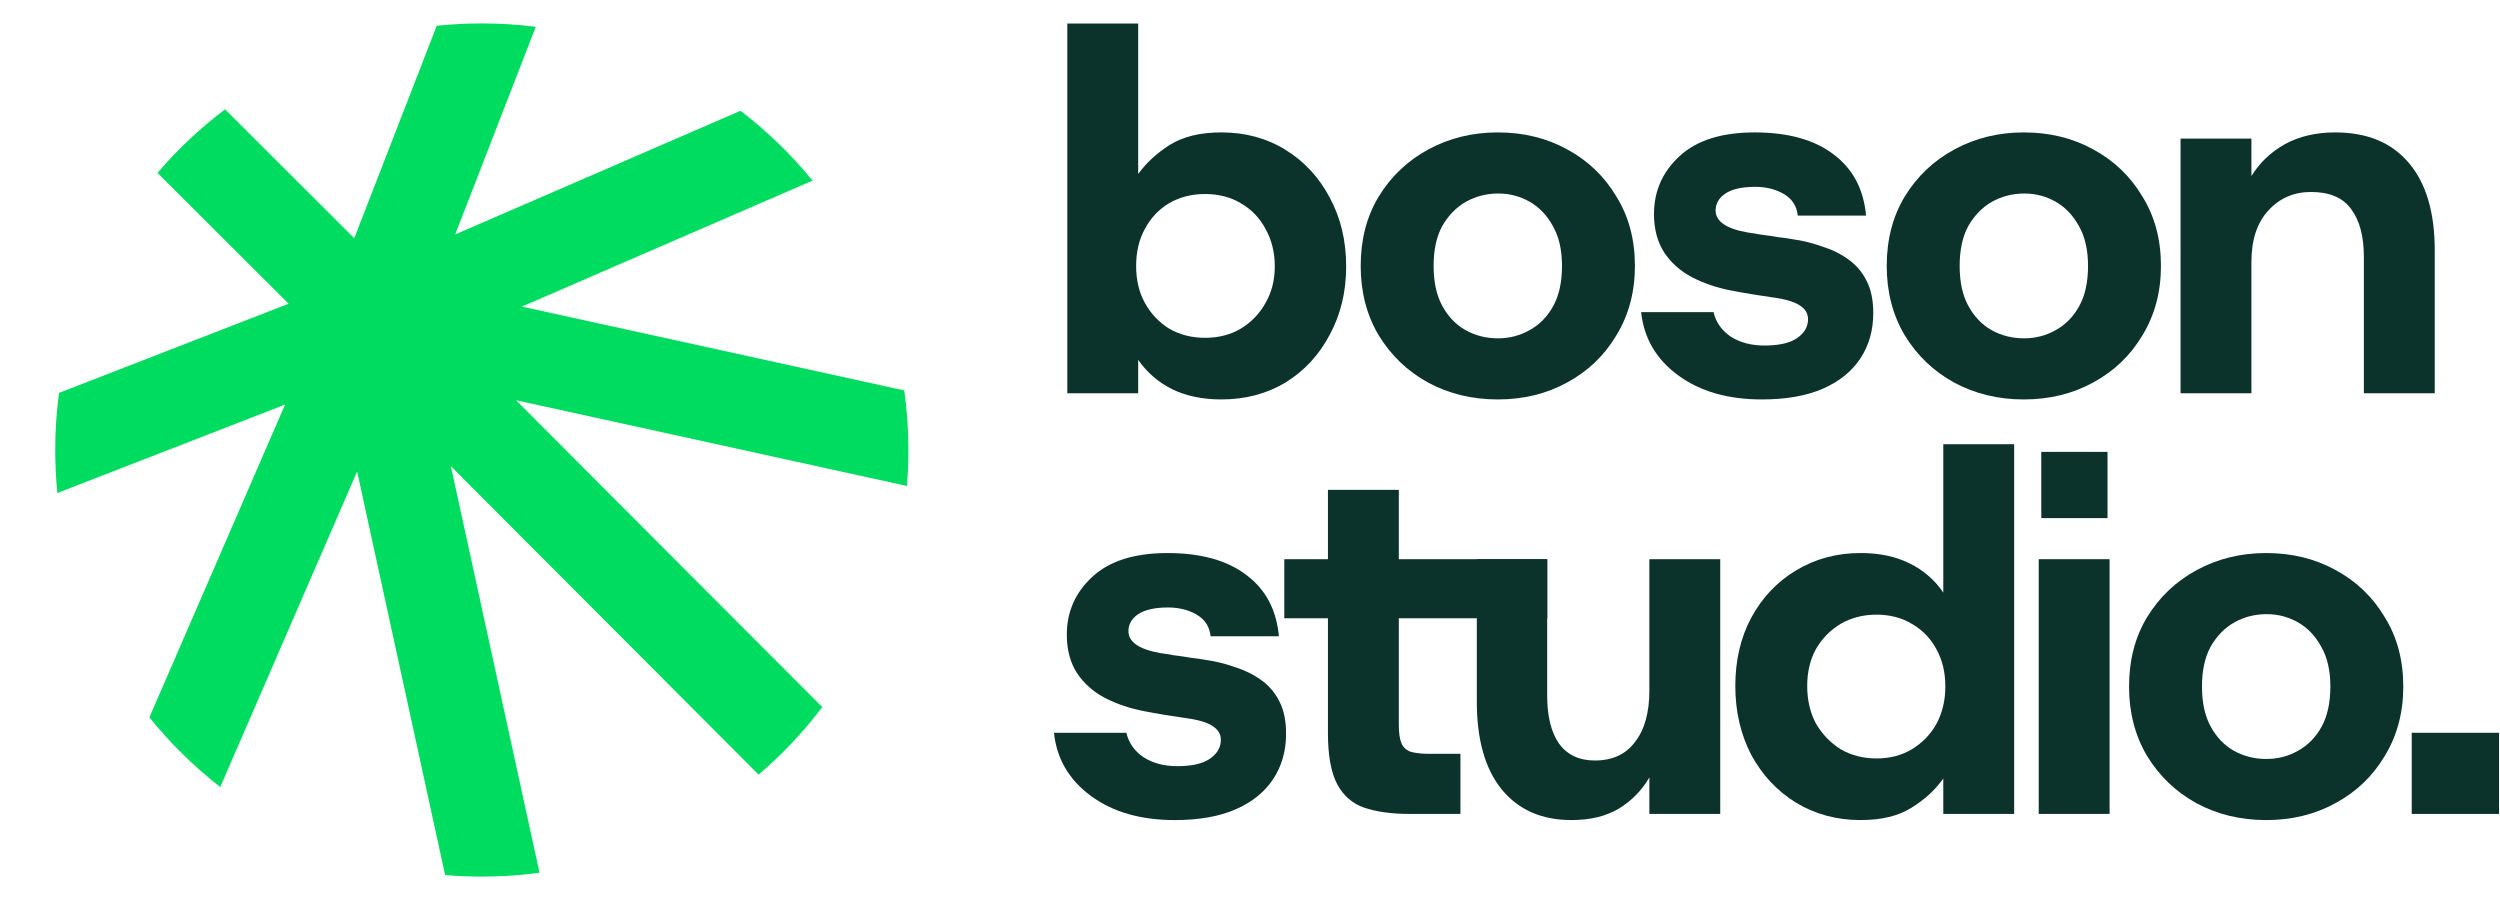
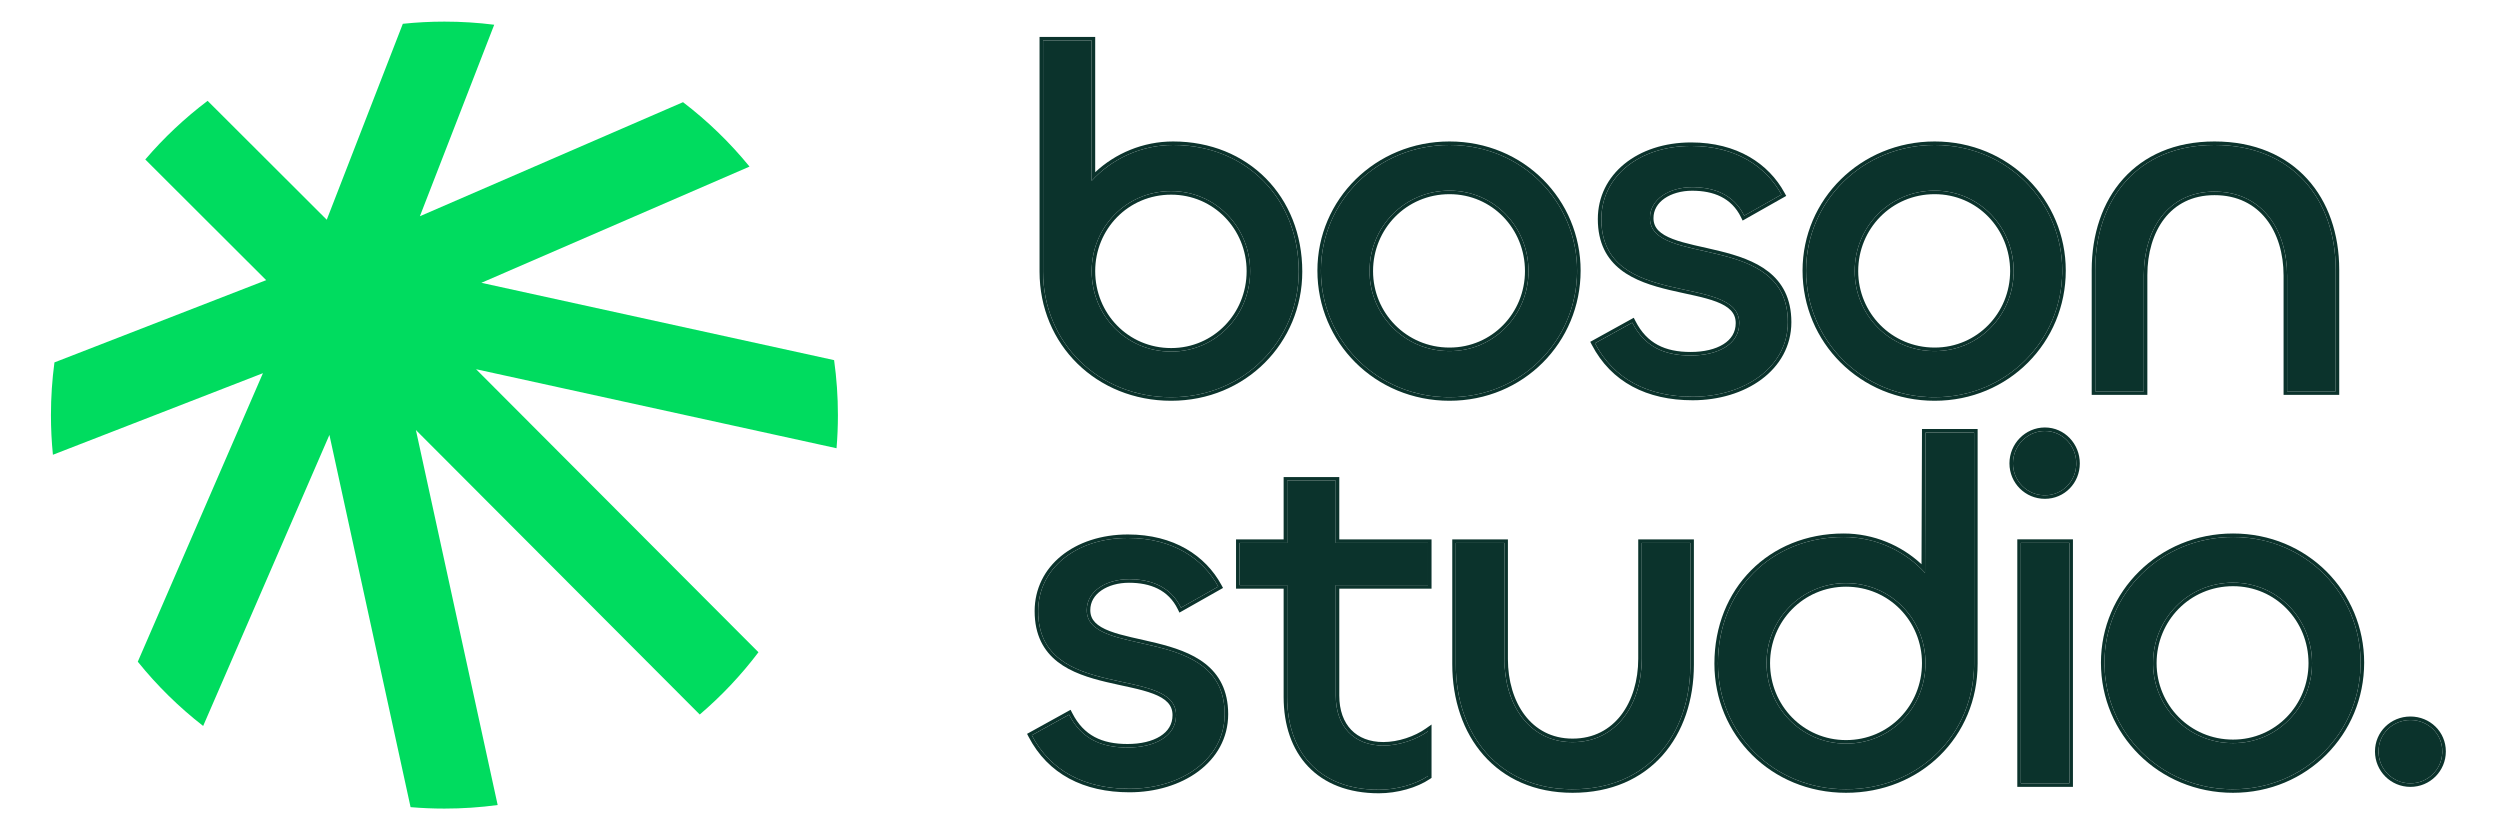
- <svg xmlns="http://www.w3.org/2000/svg" viewBox="0 0 630 227">
-   <path fill="#0b332c" d="M607.756 205.107V184.66H629.755V205.107H607.756Z" />
-   <path fill="#0b332c" d="M571.075 206.66C564.605 206.66 558.739 205.236 553.476 202.389C548.3 199.542 544.159 195.574 541.053 190.484C538.033 185.393 536.523 179.57 536.523 173.013C536.523 166.37 538.033 160.547 541.053 155.543C544.159 150.453 548.343 146.485 553.605 143.638C558.868 140.791 564.691 139.367 571.075 139.367C577.546 139.367 583.369 140.791 588.546 143.638C593.808 146.485 597.949 150.453 600.969 155.543C604.075 160.547 605.628 166.37 605.628 173.013C605.628 179.57 604.075 185.393 600.969 190.484C597.949 195.574 593.808 199.542 588.546 202.389C583.369 205.236 577.546 206.66 571.075 206.66ZM571.075 191.26C574.009 191.26 576.683 190.57 579.099 189.189C581.601 187.809 583.585 185.782 585.052 183.107C586.518 180.433 587.252 177.068 587.252 173.013C587.252 168.959 586.475 165.594 584.922 162.92C583.456 160.245 581.514 158.218 579.099 156.837C576.683 155.457 574.052 154.767 571.205 154.767C568.272 154.767 565.554 155.457 563.052 156.837C560.637 158.218 558.652 160.245 557.099 162.92C555.633 165.594 554.899 168.959 554.899 173.013C554.899 177.068 555.633 180.433 557.099 183.107C558.566 185.782 560.507 187.809 562.923 189.189C565.425 190.57 568.142 191.26 571.075 191.26Z" />
-   <path fill="#0b332c" d="M513.758 205.104V140.917H531.616V205.104H513.758ZM514.405 130.565V113.871H531.099V130.565H514.405Z" />
-   <path fill="#0b332c" d="M468.874 206.657C462.835 206.657 457.4 205.19 452.569 202.257C447.824 199.323 444.071 195.312 441.31 190.222C438.636 185.045 437.299 179.265 437.299 172.881C437.299 166.411 438.636 160.674 441.31 155.67C444.071 150.58 447.824 146.611 452.569 143.764C457.4 140.831 462.835 139.364 468.874 139.364C473.619 139.364 477.717 140.227 481.168 141.952C484.705 143.678 487.552 146.137 489.709 149.329V111.93H507.568V205.104H489.709V196.175C487.725 199.022 485.051 201.48 481.686 203.551C478.408 205.621 474.137 206.657 468.874 206.657ZM472.886 191.128C476.251 191.128 479.227 190.351 481.815 188.798C484.49 187.159 486.56 185.002 488.027 182.328C489.494 179.567 490.227 176.461 490.227 173.01C490.227 169.473 489.494 166.367 488.027 163.693C486.56 160.932 484.49 158.776 481.815 157.223C479.227 155.67 476.251 154.893 472.886 154.893C469.522 154.893 466.502 155.67 463.828 157.223C461.239 158.776 459.169 160.889 457.616 163.564C456.149 166.238 455.416 169.344 455.416 172.881C455.416 176.418 456.149 179.567 457.616 182.328C459.169 185.002 461.239 187.159 463.828 188.798C466.502 190.351 469.522 191.128 472.886 191.128Z" />
-   <path fill="#0b332c" d="M395.971 206.657C388.552 206.657 382.729 204.112 378.501 199.022C374.274 193.846 372.16 186.47 372.16 176.894V140.918H389.889V175.211C389.889 180.474 390.881 184.529 392.866 187.376C394.936 190.223 397.956 191.646 401.924 191.646C406.324 191.646 409.689 190.093 412.018 186.987C414.434 183.882 415.641 179.568 415.641 174.047V140.918H433.5V205.105H415.641V195.917C413.743 199.195 411.155 201.826 407.877 203.81C404.685 205.708 400.716 206.657 395.971 206.657Z" />
-   <path fill="#0b332c" d="M355.089 205.106C350.689 205.106 346.936 204.588 343.83 203.553C340.811 202.518 338.525 200.533 336.972 197.6C335.419 194.667 334.642 190.396 334.642 184.789V155.801H323.643V140.919H334.642V123.449H352.501V140.919H389.918V155.801H352.501V182.589C352.501 184.659 352.716 186.212 353.148 187.248C353.579 188.283 354.356 189.016 355.477 189.448C356.685 189.793 358.324 189.965 360.395 189.965H368.03V205.106H355.089Z" />
-   <path fill="#0b332c" d="M296.011 206.66C287.47 206.66 280.438 204.632 274.917 200.577C269.396 196.523 266.29 191.217 265.6 184.66H283.846C284.45 187.248 285.917 189.319 288.246 190.872C290.575 192.338 293.379 193.072 296.658 193.072C300.281 193.072 302.999 192.468 304.81 191.26C306.708 189.966 307.657 188.37 307.657 186.472C307.657 185.005 306.967 183.841 305.587 182.978C304.206 182.029 301.834 181.339 298.469 180.907C297.262 180.735 295.579 180.476 293.422 180.131C291.352 179.786 289.67 179.484 288.375 179.225C284.752 178.535 281.431 177.413 278.411 175.86C275.478 174.307 273.148 172.237 271.423 169.649C269.698 166.974 268.835 163.739 268.835 159.943C268.835 154.163 270.992 149.289 275.305 145.32C279.619 141.351 285.917 139.367 294.199 139.367C302.654 139.367 309.297 141.222 314.128 144.932C318.959 148.555 321.677 153.688 322.28 160.331H305.069C304.81 157.916 303.646 156.104 301.575 154.896C299.505 153.688 297.089 153.084 294.328 153.084C291.05 153.084 288.548 153.645 286.823 154.767C285.183 155.888 284.364 157.312 284.364 159.037C284.364 161.798 287.081 163.653 292.517 164.602C293.293 164.688 294.371 164.861 295.752 165.119C297.218 165.292 298.685 165.508 300.152 165.766C301.705 165.939 302.912 166.112 303.775 166.284C306.277 166.629 308.736 167.233 311.151 168.096C313.653 168.872 315.853 169.951 317.751 171.331C319.735 172.711 321.288 174.523 322.41 176.766C323.531 178.923 324.092 181.641 324.092 184.919C324.092 189.233 323.014 193.029 320.857 196.307C318.7 199.585 315.551 202.13 311.41 203.942C307.269 205.754 302.136 206.66 296.011 206.66Z" />
-   <path fill="#0b332c" d="M549.5 99.107V34.92H567.358V44.367C569.429 41.002 572.233 38.328 575.77 36.344C579.393 34.359 583.621 33.367 588.452 33.367C596.562 33.367 602.773 35.955 607.087 41.132C611.4 46.222 613.557 53.555 613.557 63.131V99.107H595.699V64.813C595.699 59.551 594.62 55.496 592.464 52.649C590.393 49.802 587.028 48.379 582.37 48.379C578.056 48.379 574.476 49.931 571.629 53.037C568.782 56.143 567.358 60.457 567.358 65.978V99.107H549.5Z" />
-   <path fill="#0b332c" d="M510.009 100.66C503.539 100.66 497.672 99.236 492.41 96.389C487.233 93.542 483.092 89.574 479.986 84.484C476.967 79.393 475.457 73.57 475.457 67.013C475.457 60.37 476.967 54.547 479.986 49.543C483.092 44.453 487.276 40.485 492.539 37.638C497.802 34.791 503.625 33.367 510.009 33.367C516.479 33.367 522.303 34.791 527.479 37.638C532.742 40.485 536.883 44.453 539.902 49.543C543.008 54.547 544.561 60.37 544.561 67.013C544.561 73.57 543.008 79.393 539.902 84.484C536.883 89.574 532.742 93.542 527.479 96.389C522.303 99.236 516.479 100.66 510.009 100.66ZM510.009 85.26C512.942 85.26 515.617 84.57 518.032 83.189C520.534 81.809 522.519 79.782 523.985 77.107C525.452 74.433 526.185 71.068 526.185 67.013C526.185 62.959 525.409 59.594 523.856 56.919C522.389 54.245 520.448 52.218 518.032 50.837C515.617 49.457 512.985 48.767 510.138 48.767C507.205 48.767 504.488 49.457 501.986 50.837C499.57 52.218 497.586 54.245 496.033 56.919C494.566 59.594 493.833 62.959 493.833 67.013C493.833 71.068 494.566 74.433 496.033 77.107C497.5 79.782 499.441 81.809 501.856 83.189C504.358 84.57 507.076 85.26 510.009 85.26Z" />
-   <path fill="#0b332c" d="M443.979 100.66C435.438 100.66 428.407 98.632 422.886 94.577C417.364 90.523 414.259 85.217 413.568 78.66H431.815C432.419 81.248 433.885 83.319 436.215 84.872C438.544 86.338 441.348 87.072 444.626 87.072C448.25 87.072 450.967 86.468 452.779 85.26C454.677 83.966 455.626 82.37 455.626 80.472C455.626 79.005 454.936 77.841 453.556 76.978C452.175 76.029 449.803 75.339 446.438 74.907C445.23 74.735 443.548 74.476 441.391 74.131C439.321 73.786 437.638 73.484 436.344 73.225C432.721 72.535 429.399 71.413 426.38 69.86C423.447 68.308 421.117 66.237 419.392 63.649C417.666 60.974 416.804 57.739 416.804 53.943C416.804 48.163 418.96 43.288 423.274 39.32C427.588 35.352 433.885 33.367 442.168 33.367C450.622 33.367 457.265 35.222 462.097 38.932C466.928 42.555 469.645 47.688 470.249 54.331H453.038C452.779 51.916 451.614 50.104 449.544 48.896C447.473 47.688 445.058 47.084 442.297 47.084C439.019 47.084 436.517 47.645 434.791 48.767C433.152 49.888 432.333 51.312 432.333 53.037C432.333 55.798 435.05 57.653 440.485 58.602C441.262 58.688 442.34 58.861 443.721 59.12C445.187 59.292 446.654 59.508 448.12 59.767C449.673 59.939 450.881 60.112 451.744 60.284C454.246 60.629 456.704 61.233 459.12 62.096C461.622 62.872 463.822 63.951 465.72 65.331C467.704 66.711 469.257 68.523 470.379 70.766C471.5 72.923 472.061 75.641 472.061 78.919C472.061 83.233 470.983 87.028 468.826 90.307C466.669 93.585 463.52 96.13 459.379 97.942C455.238 99.754 450.105 100.66 443.979 100.66Z" />
-   <path fill="#0b332c" d="M377.447 100.66C370.976 100.66 365.11 99.236 359.847 96.389C354.671 93.542 350.53 89.574 347.424 84.484C344.404 79.393 342.895 73.57 342.895 67.013C342.895 60.37 344.404 54.547 347.424 49.543C350.53 44.453 354.714 40.485 359.976 37.638C365.239 34.791 371.062 33.367 377.447 33.367C383.917 33.367 389.74 34.791 394.917 37.638C400.179 40.485 404.32 44.453 407.34 49.543C410.446 54.547 411.999 60.37 411.999 67.013C411.999 73.57 410.446 79.393 407.34 84.484C404.32 89.574 400.179 93.542 394.917 96.389C389.74 99.236 383.917 100.66 377.447 100.66ZM377.447 85.26C380.38 85.26 383.054 84.57 385.47 83.189C387.972 81.809 389.956 79.782 391.423 77.107C392.889 74.433 393.623 71.068 393.623 67.013C393.623 62.959 392.846 59.594 391.293 56.919C389.827 54.245 387.886 52.218 385.47 50.837C383.054 49.457 380.423 48.767 377.576 48.767C374.643 48.767 371.925 49.457 369.423 50.837C367.008 52.218 365.023 54.245 363.47 56.919C362.004 59.594 361.271 62.959 361.271 67.013C361.271 71.068 362.004 74.433 363.47 77.107C364.937 79.782 366.878 81.809 369.294 83.189C371.796 84.57 374.513 85.26 377.447 85.26Z" />
-   <path fill="#0b332c" d="M307.787 100.657C303.042 100.657 298.901 99.794 295.364 98.069C291.913 96.343 289.066 93.884 286.823 90.692V99.104H268.965V5.93H286.823V43.846C288.894 40.999 291.568 38.541 294.847 36.47C298.211 34.4 302.525 33.364 307.787 33.364C313.826 33.364 319.218 34.831 323.963 37.764C328.708 40.697 332.418 44.709 335.093 49.799C337.853 54.889 339.234 60.669 339.234 67.14C339.234 73.524 337.853 79.261 335.093 84.351C332.418 89.441 328.708 93.453 323.963 96.386C319.218 99.233 313.826 100.657 307.787 100.657ZM303.646 85.128C307.097 85.128 310.117 84.351 312.705 82.798C315.379 81.159 317.45 79.002 318.916 76.328C320.469 73.653 321.246 70.591 321.246 67.14C321.246 63.603 320.469 60.454 318.916 57.693C317.45 54.932 315.379 52.776 312.705 51.223C310.117 49.67 307.097 48.893 303.646 48.893C300.282 48.893 297.262 49.67 294.588 51.223C292 52.776 289.972 54.932 288.506 57.693C287.039 60.367 286.306 63.473 286.306 67.01C286.306 70.548 287.039 73.653 288.506 76.328C289.972 79.002 292 81.159 294.588 82.798C297.262 84.351 300.282 85.128 303.646 85.128Z" />
-   <path fill="#00dc5f" d="M135.02 6.759L114.712 59.074L186.601 27.916C193.325 33.051 199.426 38.961 204.769 45.512L131.511 77.263L227.877 98.389C228.563 103.297 228.918 108.31 228.918 113.406C228.918 116.455 228.791 119.475 228.542 122.46L130.061 100.869L207.208 178.195C202.491 184.431 197.11 190.137 191.17 195.207L113.622 117.48L135.962 219.931C131.206 220.574 126.351 220.906 121.418 220.906C118.303 220.906 115.218 220.774 112.17 220.514L89.995 118.817L55.502 198.332C48.889 193.192 42.894 187.298 37.643 180.777L71.835 101.954L14.457 124.24C14.101 120.677 13.918 117.063 13.918 113.406C13.918 108.524 14.243 103.718 14.874 99.008L72.722 76.539L39.691 43.569C44.767 37.633 50.479 32.258 56.721 27.547L89.269 60.035L110.052 6.5C113.787 6.108 117.579 5.906 121.418 5.906C126.026 5.906 130.565 6.196 135.02 6.759Z" />
+ <svg xmlns="http://www.w3.org/2000/svg" width="683" height="227" viewBox="0 0 683 227" fill="none">
+   <path d="M658.523 214.009C653.696 214.009 649.809 210.121 649.809 205.295C649.809 200.469 653.696 196.715 658.523 196.715C663.349 196.715 667.237 200.469 667.237 205.295C667.237 210.121 663.349 214.009 658.523 214.009Z" fill="#0B332C" />
+   <path d="M667.238 205.296C667.238 200.47 663.35 196.716 658.523 196.716C653.697 196.716 649.81 200.47 649.81 205.296L649.821 205.745C650.054 210.361 653.848 214.01 658.523 214.01C663.199 214.01 666.994 210.361 667.227 205.745L667.238 205.296ZM668.204 205.296C668.204 210.656 663.883 214.976 658.523 214.976C653.164 214.975 648.844 210.656 648.844 205.296C648.844 199.917 653.184 195.75 658.523 195.75C663.863 195.75 668.204 199.917 668.204 205.296Z" fill="#0B332C" />
+   <path d="M610.066 215.623C590.225 215.623 574.941 200.072 574.941 181.035C574.941 162.132 590.359 146.715 610.066 146.715C629.907 146.715 644.923 162.266 644.923 181.035C644.923 200.072 629.773 215.623 610.066 215.623ZM610.066 203.022C622.266 203.022 631.65 193.101 631.65 181.169C631.65 169.103 622.266 159.183 610.066 159.183C597.732 159.183 588.214 169.103 588.214 181.169C588.214 193.101 597.732 203.022 610.066 203.022Z" fill="#0B332C" />
+   <path d="M644.924 181.036C644.924 162.56 630.374 147.203 610.993 146.728L610.067 146.716C590.36 146.716 574.942 162.133 574.942 181.036L574.953 181.926C575.413 200.26 590.06 215.145 609.141 215.613L610.067 215.624C629.467 215.624 644.449 200.555 644.912 181.926L644.924 181.036ZM630.686 181.17C630.685 169.61 621.706 160.15 610.067 160.149C598.282 160.149 589.181 169.622 589.181 181.17C589.181 192.58 598.279 202.057 610.067 202.057V203.022L609.491 203.016C597.629 202.717 588.508 193.224 588.222 181.728L588.215 181.17C588.215 169.104 597.734 159.184 610.067 159.184L610.637 159.191C622.558 159.495 631.651 169.293 631.651 181.17L631.645 181.728C631.358 193.409 622.076 203.022 610.067 203.022V202.057C621.71 202.056 630.686 192.592 630.686 181.17ZM645.89 181.036C645.89 200.604 630.31 216.591 610.067 216.591C589.697 216.591 573.977 200.611 573.977 181.036C573.977 161.585 589.841 145.75 610.067 145.75C630.442 145.75 645.89 161.734 645.89 181.036Z" fill="#0B332C" />
+   <path d="M558.659 135.316C553.833 135.316 549.945 131.428 549.945 126.602C549.945 121.776 553.833 117.754 558.659 117.754C563.486 117.754 567.24 121.776 567.24 126.602C567.24 131.428 563.486 135.316 558.659 135.316ZM552.09 148.32H565.363V214.011H552.09V148.32Z" fill="#0B332C" />
+   <path d="M565.363 148.317H552.092V214.009H565.363V148.317ZM567.24 126.6C567.24 121.773 563.486 117.751 558.66 117.751C553.834 117.751 549.946 121.773 549.946 126.6L549.958 127.049C550.183 131.516 553.744 135.077 558.211 135.302L558.66 135.313C563.336 135.313 567.005 131.665 567.229 127.049L567.24 126.6ZM566.329 214.975H551.125V147.352H566.329V214.975ZM568.206 126.6C568.206 131.939 564.039 136.279 558.66 136.279C553.301 136.279 548.981 131.959 548.98 126.6C548.98 121.259 553.281 116.785 558.66 116.785C564.058 116.785 568.206 121.279 568.206 126.6Z" fill="#0B332C" />
+   <path d="M504.33 215.624C484.355 215.624 469.34 200.207 469.34 181.304C469.34 161.329 483.819 146.716 503.66 146.716C512.508 146.716 520.552 150.604 525.915 156.502L526.049 118.16H539.321V181.304C539.321 200.743 524.172 215.624 504.33 215.624ZM504.33 203.156C516.664 203.156 526.049 193.236 526.049 181.17C526.049 169.238 516.664 159.318 504.33 159.318C492.131 159.318 482.612 169.238 482.612 181.17C482.612 193.236 492.131 203.156 504.33 203.156Z" fill="#0B332C" />
+   <path d="M526.05 118.161L525.916 156.503C520.721 150.788 513.009 146.961 504.488 146.728L503.661 146.717C483.82 146.717 469.341 161.329 469.341 181.305C469.341 200.208 484.356 215.625 504.331 215.625C523.862 215.625 538.847 201.206 539.311 182.213L539.322 181.305V118.161H526.05ZM525.084 181.171C525.084 169.753 516.112 160.284 504.331 160.284C492.68 160.284 483.579 169.757 483.579 181.171C483.579 192.722 492.684 202.191 504.331 202.191V203.157C492.322 203.157 482.911 193.544 482.62 181.735L482.613 181.171C482.613 169.239 492.131 159.319 504.331 159.318C516.665 159.318 526.05 169.239 526.05 181.171L526.043 181.735C525.756 193.545 516.472 203.157 504.331 203.157V202.191C516.108 202.191 525.084 192.727 525.084 181.171ZM540.288 181.305C540.288 201.294 524.689 216.591 504.331 216.591C483.827 216.591 468.375 200.746 468.375 181.305C468.375 160.803 483.279 145.751 503.661 145.751C511.914 145.751 519.488 149.027 524.958 154.156L525.087 117.195H540.288V181.305Z" fill="#0B332C" />
+   <path d="M429.63 202.754C441.83 202.754 448.533 192.163 448.533 179.963V148.324H461.805V181.572C461.805 200.609 450.276 215.624 429.63 215.624C409.252 215.624 397.723 200.475 397.723 181.438V148.324H410.995V180.097C410.995 192.163 417.564 202.754 429.63 202.754Z" fill="#0B332C" />
+   <path d="M410.996 180.099V148.325H397.724V181.438C397.724 200.178 408.895 215.151 428.682 215.614L429.631 215.625C449.954 215.625 461.444 201.075 461.798 182.462L461.806 181.573V148.325H448.533V179.964C448.533 192.164 441.831 202.755 429.631 202.755V201.789C435.417 201.789 439.864 199.292 442.891 195.347C445.936 191.377 447.567 185.899 447.567 179.964V147.359H462.771V181.573C462.771 191.281 459.831 200.037 454.182 206.38C448.519 212.737 440.205 216.591 429.631 216.591C419.185 216.591 410.936 212.699 405.311 206.31C399.698 199.935 396.758 191.146 396.758 181.438V147.359H411.962V180.099C411.962 185.969 413.562 191.415 416.559 195.368C419.536 199.296 423.916 201.789 429.631 201.789V202.755L429.069 202.747C417.547 202.429 411.2 192.305 411.001 180.663L410.996 180.099Z" fill="#0B332C" />
+   <path d="M376.722 215.757C360.367 215.757 351.653 205.434 351.653 190.419V159.852H338.648V148.323H351.653V131.297H364.925V148.323H390.129V159.852H364.925V190.017C364.925 198.597 370.019 203.691 377.929 203.691C382.219 203.691 386.911 202.082 390.129 199.803V212.003C386.777 214.282 381.549 215.757 376.722 215.757Z" fill="#0B332C" />
+   <path d="M364.926 190.018V159.854H390.13V148.324H364.926V131.298H351.653V148.324H338.649V159.854H351.653V190.42L351.66 191.12C351.924 205.523 360.349 215.439 375.962 215.75L376.724 215.758C381.55 215.758 386.778 214.283 390.13 212.004V199.805C386.912 202.084 382.22 203.692 377.93 203.692V202.727C382.011 202.727 386.51 201.184 389.571 199.016L391.096 197.937V212.516L390.673 212.803C387.134 215.209 381.708 216.724 376.724 216.724C368.336 216.724 361.794 214.071 357.354 209.384C352.921 204.705 350.688 198.11 350.688 190.42V160.819H337.684V147.358H350.688V130.332H365.892V147.358H391.096V160.819H365.892V190.018C365.892 194.117 367.106 197.275 369.157 199.402C371.205 201.526 374.187 202.726 377.93 202.727V203.692L377.562 203.688C369.862 203.532 364.926 198.464 364.926 190.018Z" fill="#0B332C" />
+   <path d="M308.565 215.487C296.366 215.487 286.981 210.661 281.887 200.874L292.076 195.243C295.427 201.812 300.79 204.226 308.029 204.226C315.537 204.226 321.301 201.142 321.301 195.377C321.301 181.569 283.63 192.026 283.63 166.956C283.63 155.426 293.818 146.98 308.163 146.98C320.363 146.98 328.675 152.611 332.831 160.253L322.642 166.017C319.827 160.253 314.464 158.242 308.431 158.242C302.264 158.242 296.902 161.459 296.902 166.688C296.902 180.094 334.574 170.308 334.574 195.109C334.574 207.577 322.508 215.487 308.565 215.487Z" fill="#0B332C" />
+   <path d="M292.935 194.806C294.532 197.937 296.58 200.027 299.049 201.347C301.531 202.674 304.511 203.261 308.028 203.261V204.227L307.354 204.22C300.455 204.072 295.321 201.608 292.074 195.244L281.886 200.875C286.821 210.356 295.782 215.181 307.429 215.474L308.564 215.488C322.289 215.488 334.195 207.823 334.563 195.691L334.572 195.11C334.572 170.309 296.9 180.095 296.9 166.688C296.901 161.46 302.264 158.243 308.431 158.243L308.994 158.249C314.796 158.372 319.913 160.434 322.641 166.019L332.83 160.254C328.674 152.612 320.362 146.981 308.162 146.981C293.817 146.981 283.629 155.428 283.629 166.957L283.636 167.538C284.215 191.865 321.3 181.678 321.301 195.378L321.296 195.646C321.12 201.239 315.419 204.227 308.028 204.227V203.261C311.668 203.261 314.79 202.51 316.967 201.146C319.108 199.804 320.335 197.88 320.335 195.378C320.335 193.902 319.842 192.792 318.981 191.886C318.093 190.95 316.773 190.192 315.068 189.539C311.615 188.216 307.059 187.479 302.24 186.33C297.517 185.204 292.628 183.692 288.92 180.793C285.148 177.845 282.663 173.514 282.663 166.957C282.663 154.722 293.474 146.016 308.162 146.016C320.692 146.016 329.342 151.819 333.679 159.792L334.132 160.627L322.224 167.364L321.773 166.442C319.178 161.129 314.249 159.209 308.431 159.209C305.502 159.209 302.821 159.975 300.901 161.3C299.001 162.612 297.867 164.449 297.867 166.688C297.867 168.106 298.353 169.181 299.214 170.07C300.103 170.989 301.426 171.74 303.133 172.396C306.591 173.723 311.15 174.497 315.969 175.688C320.693 176.857 325.579 178.416 329.284 181.332C333.051 184.297 335.539 188.617 335.539 195.11C335.539 201.691 332.342 207.058 327.373 210.75C322.421 214.429 315.707 216.454 308.564 216.454C296.085 216.454 286.324 211.492 281.029 201.321L280.594 200.485L292.481 193.916L292.935 194.806Z" fill="#0B332C" />
+   <path d="M604.995 52.349C592.125 52.349 585.69 62.94 585.69 75.14V106.913H572.418V73.799C572.418 54.628 583.813 39.613 604.995 39.613C626.446 39.613 638.109 54.628 638.109 73.665V106.913H624.837V75.274C624.837 62.94 618.134 52.349 604.995 52.349Z" fill="#0B332C" />
+   <path d="M585.691 75.141C585.692 62.941 592.126 52.351 604.996 52.351L605.607 52.358C618.342 52.682 624.838 63.134 624.838 75.275V106.914H638.11V73.666C638.11 54.629 626.446 39.614 604.996 39.614C583.814 39.614 572.419 54.63 572.419 73.801V106.914H585.691V75.141ZM639.076 107.88H623.872V75.275C623.872 69.271 622.239 63.767 619.087 59.787C615.955 55.833 611.276 53.316 604.996 53.316C598.859 53.316 594.316 55.826 591.282 59.761C588.226 63.724 586.657 69.197 586.657 75.141V107.88H571.453V73.801C571.453 64.03 574.358 55.237 580.044 48.875C585.744 42.498 594.161 38.648 604.996 38.648C615.961 38.648 624.51 42.494 630.311 48.851C636.1 55.194 639.076 63.955 639.076 73.666V107.88Z" fill="#0B332C" />
+   <path d="M528.55 108.522C508.709 108.522 493.426 92.971 493.426 73.933C493.426 55.031 508.843 39.613 528.55 39.613C548.392 39.613 563.407 55.165 563.407 73.933C563.407 92.971 548.258 108.522 528.55 108.522ZM528.55 95.92C540.75 95.92 550.135 85.999 550.135 74.068C550.135 62.002 540.75 52.081 528.55 52.081C516.217 52.081 506.698 62.002 506.698 74.068C506.698 85.999 516.217 95.92 528.55 95.92Z" fill="#0B332C" />
+   <path d="M563.404 73.935C563.404 55.459 548.854 40.101 529.474 39.626L528.548 39.614C508.841 39.614 493.423 55.032 493.423 73.935L493.434 74.824C493.894 93.158 508.54 108.044 527.621 108.512L528.548 108.522C547.947 108.522 562.929 93.454 563.393 74.824L563.404 73.935ZM549.166 74.068C549.166 62.509 540.187 53.048 528.548 53.048C516.763 53.048 507.661 62.521 507.661 74.068C507.661 85.478 516.759 94.955 528.548 94.955V95.921L527.972 95.914C516.11 95.616 506.989 86.122 506.702 74.626L506.695 74.068C506.695 62.003 516.214 52.082 528.548 52.082L529.117 52.09C541.038 52.393 550.132 62.191 550.132 74.068L550.125 74.626C549.838 86.308 540.557 95.921 528.548 95.921V94.955C540.191 94.955 549.166 85.49 549.166 74.068ZM564.37 73.935C564.37 93.502 548.791 109.489 528.548 109.489C508.178 109.489 492.457 93.51 492.457 73.935C492.457 54.484 508.322 38.648 528.548 38.648C548.923 38.649 564.37 54.632 564.37 73.935Z" fill="#0B332C" />
+   <path d="M462.429 108.389C450.229 108.389 440.844 103.563 435.75 93.776L445.939 88.146C449.29 94.715 454.653 97.128 461.892 97.128C469.4 97.128 475.165 94.044 475.165 88.28C475.165 74.471 437.493 84.928 437.493 59.858C437.493 48.329 447.682 39.883 462.026 39.883C474.226 39.883 482.538 45.514 486.694 53.155L476.505 58.92C473.69 53.155 468.327 51.144 462.295 51.144C456.128 51.144 450.765 54.362 450.765 59.59C450.765 72.996 488.437 63.21 488.437 88.012C488.437 100.48 476.371 108.389 462.429 108.389Z" fill="#0B332C" />
+   <path d="M446.798 87.704C448.396 90.836 450.443 92.925 452.912 94.245C455.394 95.572 458.374 96.159 461.892 96.159V97.125L461.218 97.118C454.319 96.97 449.184 94.506 445.938 88.143L435.749 93.773C440.684 103.254 449.645 108.08 461.292 108.372L462.428 108.387C476.152 108.387 488.058 100.722 488.427 88.59L488.436 88.009C488.436 63.207 450.764 72.993 450.764 59.587C450.764 54.359 456.127 51.142 462.294 51.142L462.857 51.148C468.659 51.271 473.777 53.333 476.504 58.917L486.693 53.152C482.537 45.511 474.225 39.88 462.025 39.88C447.681 39.88 437.492 48.326 437.492 59.855L437.499 60.437C438.079 84.763 475.163 74.576 475.164 88.276L475.159 88.545C474.983 94.137 469.282 97.125 461.892 97.125V96.159C465.532 96.159 468.653 95.409 470.83 94.044C472.971 92.702 474.198 90.778 474.198 88.276C474.198 86.8 473.706 85.691 472.845 84.784C471.956 83.849 470.636 83.091 468.932 82.438C465.478 81.114 460.922 80.377 456.104 79.228C451.38 78.102 446.492 76.591 442.783 73.691C439.012 70.743 436.526 66.413 436.526 59.855C436.526 47.621 447.337 38.914 462.025 38.914C474.555 38.914 483.206 44.717 487.542 52.69L487.995 53.525L476.087 60.263L475.637 59.341C473.042 54.027 468.112 52.108 462.294 52.107C459.365 52.107 456.684 52.873 454.765 54.198C452.864 55.511 451.731 57.347 451.73 59.587C451.73 61.004 452.216 62.079 453.077 62.969C453.967 63.887 455.289 64.639 456.996 65.294C460.455 66.621 465.013 67.395 469.832 68.587C474.557 69.755 479.442 71.314 483.147 74.231C486.914 77.195 489.402 81.515 489.402 88.009C489.402 94.59 486.205 99.957 481.236 103.648C476.284 107.328 469.571 109.353 462.428 109.353C449.948 109.353 440.187 104.391 434.893 94.22L434.457 93.384L446.345 86.814L446.798 87.704Z" fill="#0B332C" />
+   <path d="M396.004 108.522C376.162 108.522 360.879 92.971 360.879 73.933C360.879 55.031 376.296 39.613 396.004 39.613C415.845 39.613 430.86 55.165 430.86 73.933C430.86 92.971 415.711 108.522 396.004 108.522ZM396.004 95.92C408.203 95.92 417.588 85.999 417.588 74.068C417.588 62.002 408.203 52.081 396.004 52.081C383.67 52.081 374.151 62.002 374.151 74.068C374.151 85.999 383.67 95.92 396.004 95.92Z" fill="#0B332C" />
+   <path d="M430.861 73.935C430.861 55.459 416.311 40.101 396.931 39.626L396.005 39.614C376.298 39.614 360.88 55.032 360.88 73.935L360.891 74.824C361.351 93.158 375.997 108.044 395.078 108.512L396.005 108.522C415.404 108.522 430.386 93.454 430.85 74.824L430.861 73.935ZM416.623 74.068C416.623 62.509 407.644 53.048 396.005 53.048C384.22 53.048 375.118 62.521 375.118 74.068C375.118 85.478 384.216 94.955 396.005 94.955V95.921L395.429 95.914C383.567 95.616 374.446 86.122 374.159 74.626L374.152 74.068C374.152 62.003 383.671 52.082 396.005 52.082L396.574 52.09C408.495 52.393 417.589 62.191 417.589 74.068L417.582 74.626C417.295 86.308 408.014 95.921 396.005 95.921V94.955C407.648 94.955 416.623 85.49 416.623 74.068ZM431.827 73.935C431.827 93.502 416.248 109.489 396.005 109.489C375.635 109.489 359.914 93.51 359.914 73.935C359.914 54.484 375.779 38.648 396.005 38.648C416.38 38.649 431.827 54.632 431.827 73.935Z" fill="#0B332C" />
+   <path d="M319.959 108.523C300.118 108.523 284.969 93.642 284.969 74.203V11.059H298.241V49.401C303.604 43.502 311.647 39.614 320.496 39.614C340.471 39.614 354.816 54.227 354.816 74.203C354.816 93.105 339.801 108.523 319.959 108.523ZM319.959 96.055C332.159 96.055 341.544 86.134 341.544 74.068C341.544 62.137 332.159 52.216 319.959 52.216C307.625 52.216 298.241 62.137 298.241 74.068C298.241 86.134 307.625 96.055 319.959 96.055Z" fill="#0B332C" />
+   <path d="M284.97 11.06V74.203C284.97 93.642 300.119 108.523 319.96 108.523C339.801 108.523 354.816 93.106 354.816 74.203C354.816 54.54 340.917 40.073 321.429 39.626L320.496 39.615C311.648 39.615 303.605 43.503 298.242 49.401V11.06H284.97ZM340.579 74.069C340.579 62.648 331.603 53.183 319.96 53.183C308.179 53.183 299.208 62.652 299.208 74.069C299.208 85.625 308.183 95.09 319.96 95.09V96.056C307.819 96.055 298.536 86.443 298.249 74.634L298.242 74.069C298.242 62.138 307.626 52.217 319.96 52.217C332.16 52.217 341.545 62.138 341.545 74.069L341.538 74.634C341.251 86.443 331.969 96.056 319.96 96.056V95.09C331.599 95.09 340.579 85.629 340.579 74.069ZM299.208 47.047C304.677 41.923 312.247 38.65 320.496 38.649C341.015 38.649 355.782 53.704 355.782 74.203C355.782 93.642 340.332 109.489 319.96 109.489C299.603 109.489 284.004 94.193 284.004 74.203V10.094H299.208V47.047Z" fill="#0B332C" />
+   <path d="M135.02 6.759L114.712 59.074L186.601 27.916C193.325 33.051 199.426 38.961 204.769 45.512L131.511 77.263L227.877 98.389C228.563 103.297 228.918 108.31 228.918 113.406C228.918 116.455 228.791 119.475 228.542 122.46L130.061 100.869L207.208 178.195C202.491 184.431 197.11 190.137 191.17 195.207L113.622 117.48L135.962 219.931C131.206 220.574 126.351 220.906 121.418 220.906C118.303 220.906 115.218 220.774 112.17 220.514L89.995 118.817L55.502 198.332C48.889 193.192 42.894 187.298 37.643 180.777L71.835 101.954L14.457 124.24C14.101 120.677 13.918 117.063 13.918 113.406C13.918 108.524 14.243 103.718 14.874 99.008L72.722 76.539L39.691 43.569C44.767 37.633 50.479 32.258 56.721 27.547L89.269 60.035L110.052 6.5C113.787 6.108 117.579 5.906 121.418 5.906C126.026 5.906 130.565 6.196 135.02 6.759Z" fill="#00DC5F" />
</svg>
